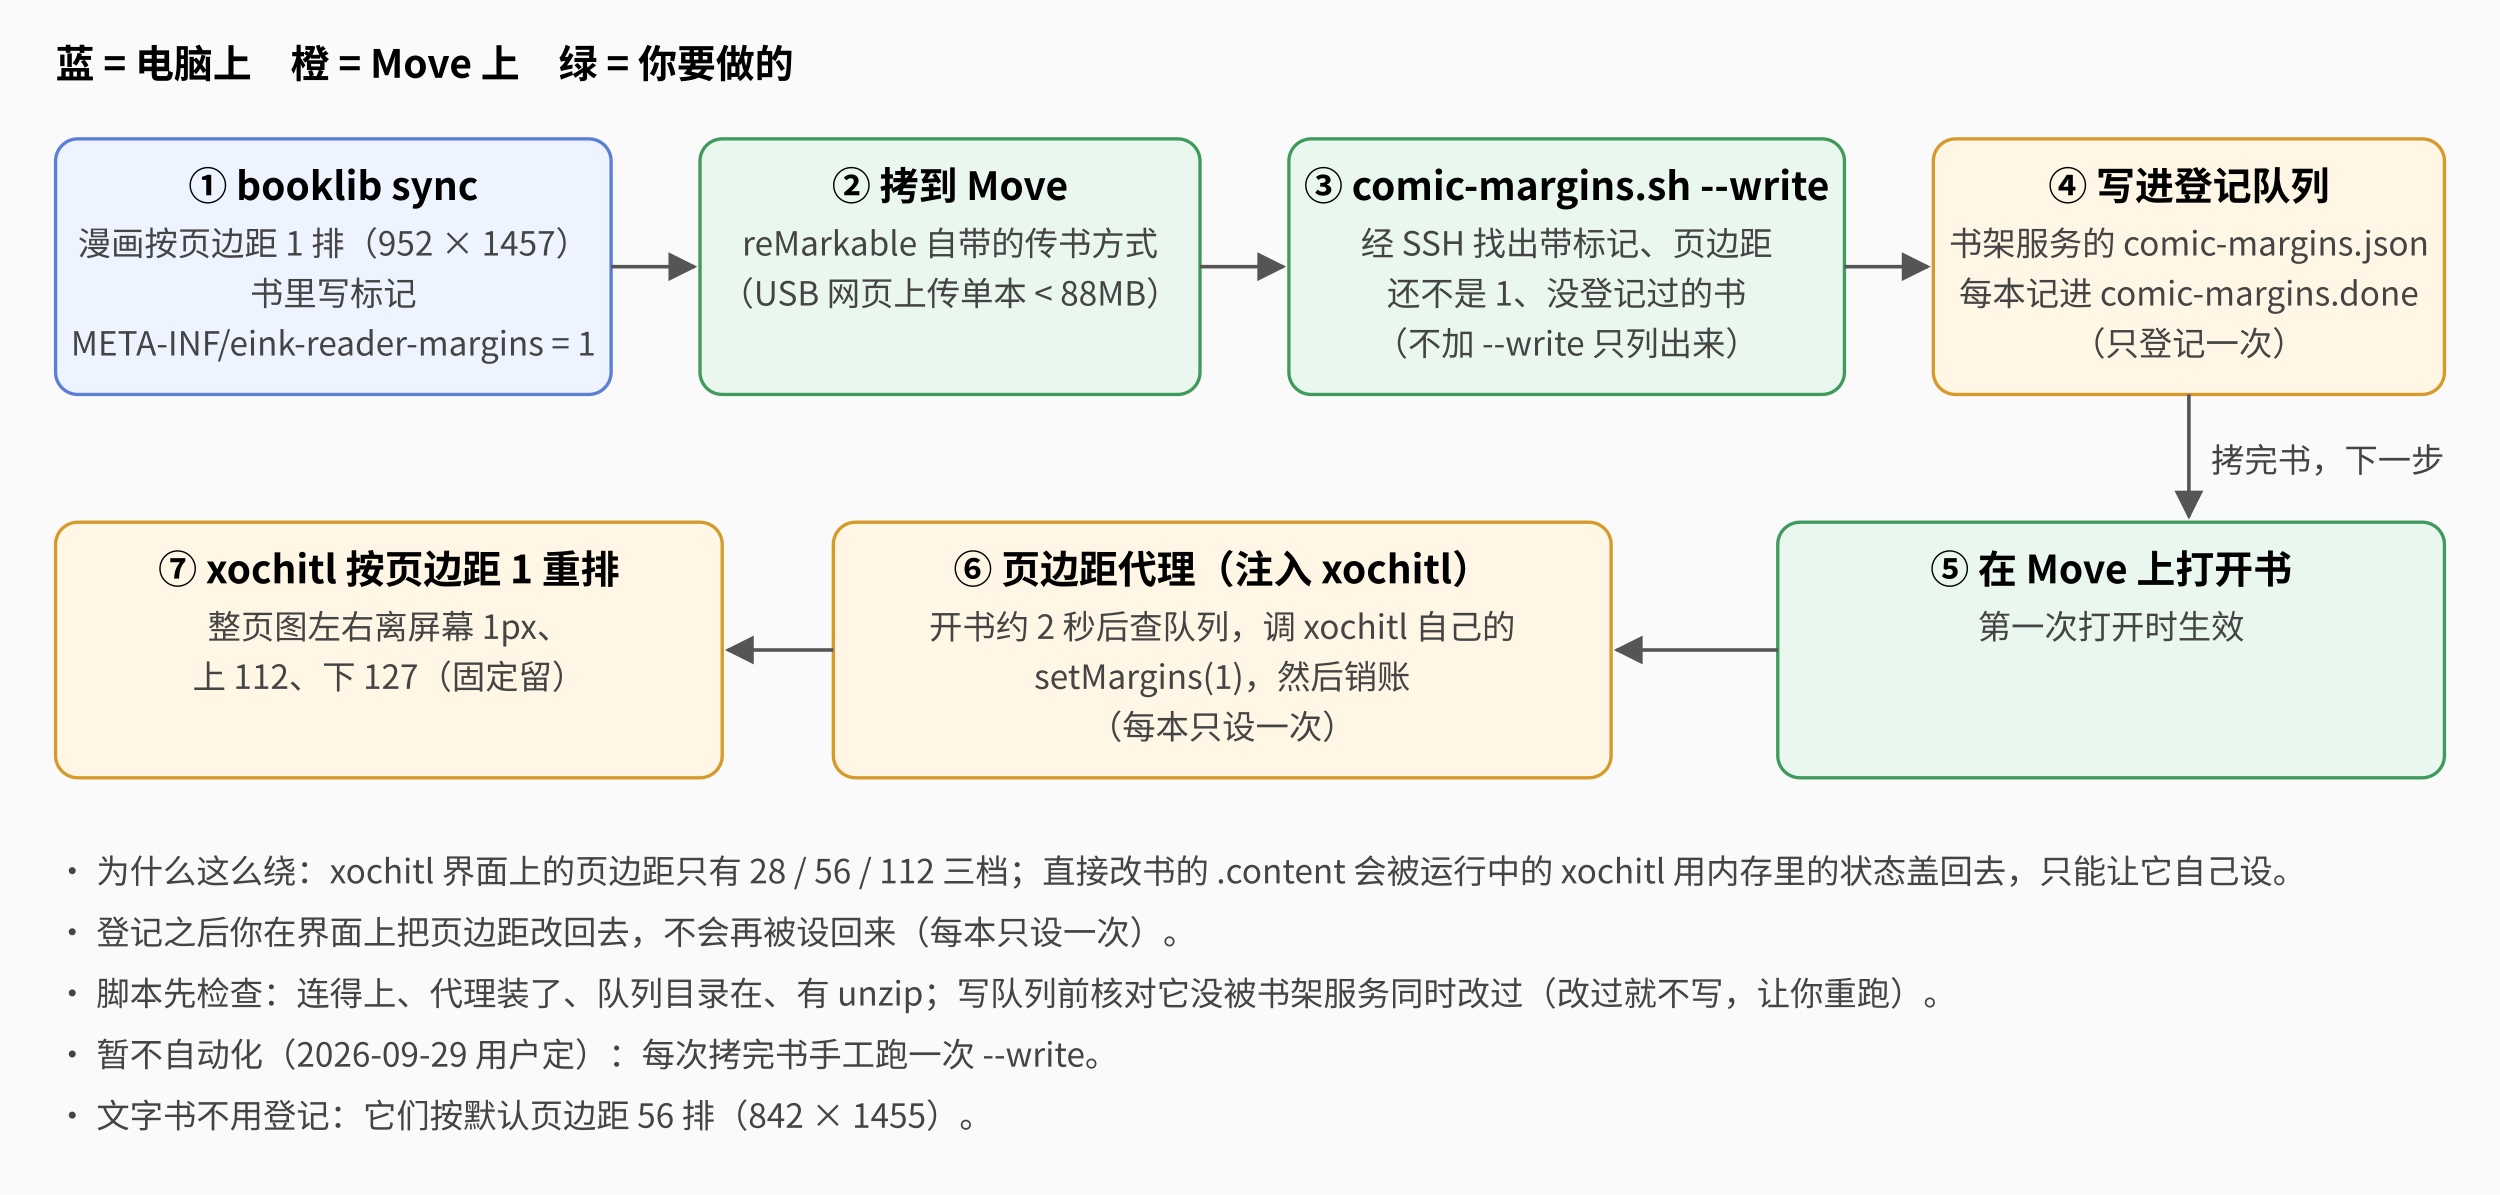
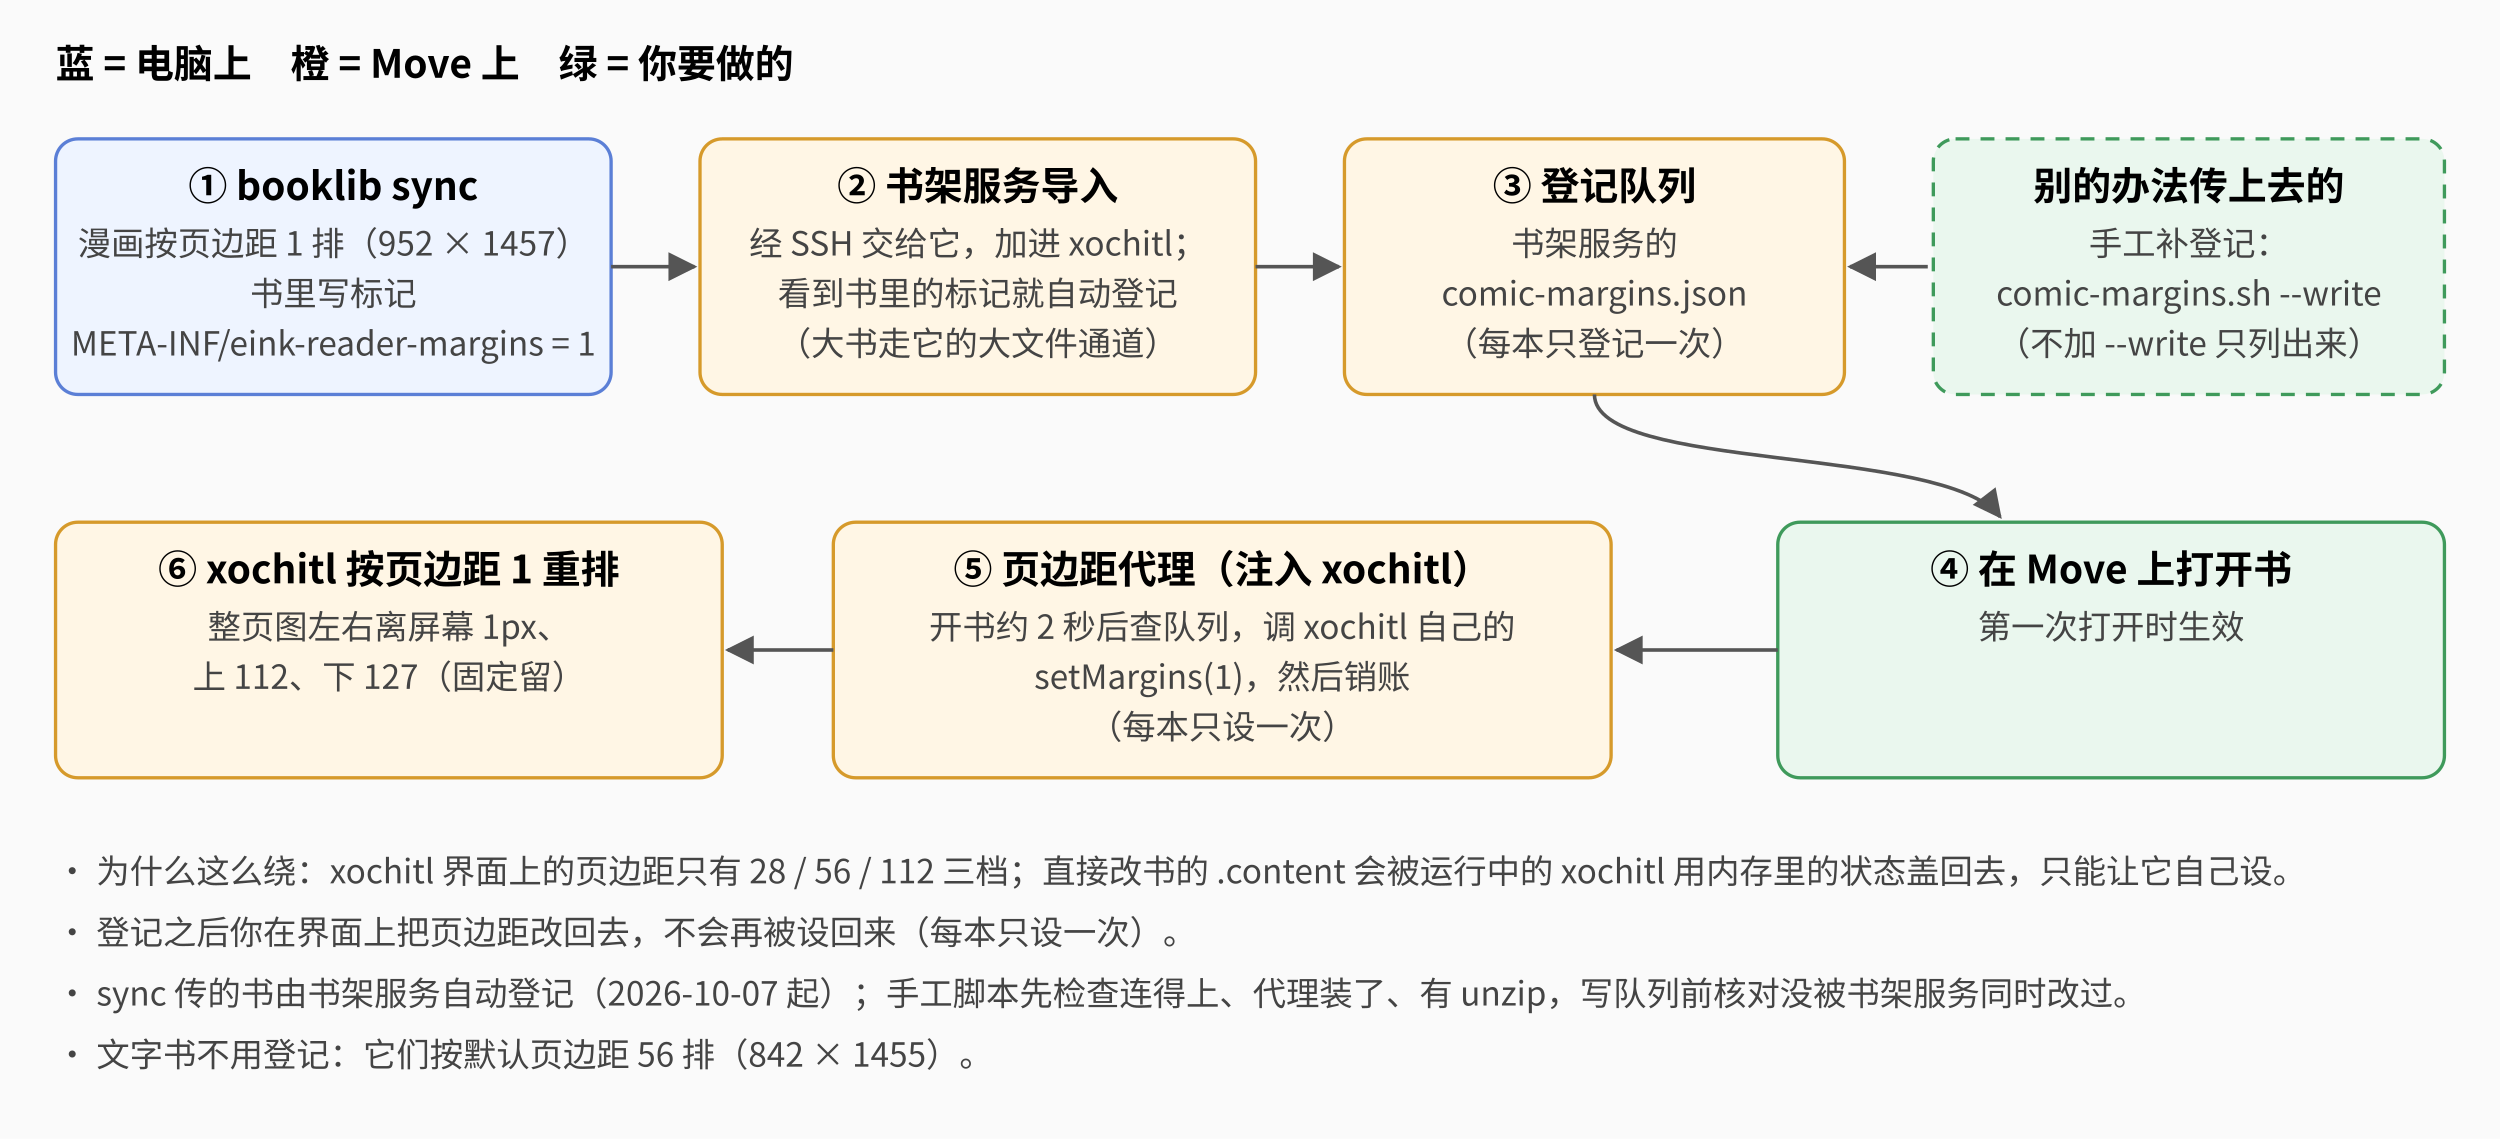
- <svg xmlns="http://www.w3.org/2000/svg" viewBox="0 0 900 430" font-family="'Noto Sans CJK SC','PingFang SC','Microsoft YaHei',sans-serif" font-size="13">
+ <svg xmlns="http://www.w3.org/2000/svg" viewBox="0 0 900 410" font-family="'Noto Sans CJK SC','PingFang SC','Microsoft YaHei',sans-serif" font-size="13">
  <defs>
    <marker id="a" viewBox="0 0 10 10" refX="9" refY="5" markerWidth="8" markerHeight="8" orient="auto">
      <path d="M0 0L10 5L0 10z" fill="#555" />
    </marker>
    <style>
      .pc{fill:#eef4ff;stroke:#5b7fd6;stroke-width:1.2}
      .mv{fill:#fff6e5;stroke:#d69a2b;stroke-width:1.2}
      .you{fill:#eaf7ee;stroke:#3f9a5b;stroke-width:1.2}
      .h{font-weight:bold;font-size:14px}
      .s{font-size:12px;fill:#444}
      .l{stroke:#555;stroke-width:1.3;fill:none}
    </style>
  </defs>
-   <rect width="900" height="430" fill="#fafafa" />
+   <rect width="900" height="410" fill="#fafafa" />
  <text x="20" y="28" class="h">蓝 = 电脑上　橙 = Move 上　绿 = 你要做的</text>
  <rect class="pc" x="20" y="50" width="200" height="92" rx="8" />
  <text x="120" y="72" text-anchor="middle" class="h">① booklib sync</text>
  <text x="120" y="92" text-anchor="middle" class="s">漫画按页边距 1 排（952 × 1457）</text>
  <text x="120" y="110" text-anchor="middle" class="s">书里写标记</text>
  <text x="120" y="128" text-anchor="middle" class="s">META-INF/eink-reader-margins = 1</text>
  <path class="l" d="M220 96 L250 96" marker-end="url(#a)" />
-   <rect class="you" x="252" y="50" width="180" height="92" rx="8" />
-   <text x="342" y="72" text-anchor="middle" class="h">② 拷到 Move</text>
-   <text x="342" y="92" text-anchor="middle" class="s">reMarkable 自带的传书方式</text>
-   <text x="342" y="110" text-anchor="middle" class="s">（USB 网页上传单本 &lt; 88MB）</text>
-   <path class="l" d="M432 96 L462 96" marker-end="url(#a)" />
-   <rect class="you" x="464" y="50" width="200" height="92" rx="8" />
-   <text x="564" y="72" text-anchor="middle" class="h">③ comic-margins.sh --write</text>
-   <text x="564" y="92" text-anchor="middle" class="s">经 SSH 找出带标记、页边距</text>
-   <text x="564" y="110" text-anchor="middle" class="s">还不是 1、没登记过的书</text>
-   <text x="564" y="128" text-anchor="middle" class="s">（不加 --write 只列出来）</text>
-   <path class="l" d="M664 96 L694 96" marker-end="url(#a)" />
-   <rect class="mv" x="696" y="50" width="184" height="92" rx="8" />
-   <text x="788" y="72" text-anchor="middle" class="h">④ 写进登记队列</text>
-   <text x="788" y="92" text-anchor="middle" class="s">书架服务的 comic-margins.json</text>
-   <text x="788" y="110" text-anchor="middle" class="s">每本记进 comic-margins.done</text>
-   <text x="788" y="128" text-anchor="middle" class="s">（只登记一次）</text>
-   <path class="l" d="M788 142 L788 186" marker-end="url(#a)" />
-   <text x="796" y="170" class="s">拷完书，下一步</text>
+   <rect class="mv" x="252" y="50" width="200" height="92" rx="8" />
+   <text x="352" y="72" text-anchor="middle" class="h">② 书架服务导入</text>
+   <text x="352" y="92" text-anchor="middle" class="s">经 SSH 交给它，加进 xochitl；</text>
+   <text x="352" y="110" text-anchor="middle" class="s">看到书里的标记就自动登记</text>
+   <text x="352" y="128" text-anchor="middle" class="s">（大书走它的大文件通道）</text>
+   <path class="l" d="M452 96 L482 96" marker-end="url(#a)" />
+   <rect class="mv" x="484" y="50" width="180" height="92" rx="8" />
+   <text x="574" y="72" text-anchor="middle" class="h">③ 登记队列</text>
+   <text x="574" y="92" text-anchor="middle" class="s">书架服务的</text>
+   <text x="574" y="110" text-anchor="middle" class="s">comic-margins.json</text>
+   <text x="574" y="128" text-anchor="middle" class="s">（每本只登记一次）</text>
+   <path class="l" d="M694 96 L666 96" marker-end="url(#a)" />
+   <rect class="you" x="696" y="50" width="184" height="92" rx="8" stroke-dasharray="5 4" />
+   <text x="788" y="72" text-anchor="middle" class="h">别的办法传上去的</text>
+   <text x="788" y="92" text-anchor="middle" class="s">手工补登记：</text>
+   <text x="788" y="110" text-anchor="middle" class="s">comic-margins.sh --write</text>
+   <text x="788" y="128" text-anchor="middle" class="s">（不加 --write 只列出来）</text>
+   <path class="l" d="M574 142 C574 170 700 160 720 186" marker-end="url(#a)" />
  <rect class="you" x="640" y="188" width="240" height="92" rx="8" />
-   <text x="760" y="210" text-anchor="middle" class="h">⑤ 在 Move 上打开书</text>
+   <text x="760" y="210" text-anchor="middle" class="h">④ 在 Move 上打开书</text>
  <text x="760" y="230" text-anchor="middle" class="s">第一次打开时生效</text>
  <path class="l" d="M640 234 L582 234" marker-end="url(#a)" />
  <rect class="mv" x="300" y="188" width="280" height="92" rx="8" />
-   <text x="440" y="210" text-anchor="middle" class="h">⑥ 页边距代理（注入 xochitl）</text>
+   <text x="440" y="210" text-anchor="middle" class="h">⑤ 页边距代理（注入 xochitl）</text>
  <text x="440" y="230" text-anchor="middle" class="s">开书约 2 秒后查队列，调 xochitl 自己的</text>
  <text x="440" y="248" text-anchor="middle" class="s">setMargins(1)，然后销账</text>
  <text x="440" y="266" text-anchor="middle" class="s">（每本只设一次）</text>
  <path class="l" d="M300 234 L262 234" marker-end="url(#a)" />
  <rect class="mv" x="20" y="188" width="240" height="92" rx="8" />
-   <text x="140" y="210" text-anchor="middle" class="h">⑦ xochitl 按页边距 1 重排</text>
+   <text x="140" y="210" text-anchor="middle" class="h">⑥ xochitl 按页边距 1 重排</text>
  <text x="140" y="230" text-anchor="middle" class="s">整页图左右离屏幕 1px、</text>
  <text x="140" y="248" text-anchor="middle" class="s">上 112、下 127（固定留）</text>
  <g class="s">
    <text x="20" y="318">· 为什么这么绕：xochitl 界面上的页边距只有 28 / 56 / 112 三档；直接改书的 .content 会被运行中的 xochitl 用内存里的状态盖回去，只能让它自己设。</text>
    <text x="20" y="340">· 登记之后你在界面上把页边距改回去，不会再被设回来（每本只设一次）。</text>
-     <text x="20" y="362">· 脚本先检查：连得上、代理装了、队列目录在、有 unzip；写队列前核对它没被书架服务同时改过（改过就不写，让你重跑）。</text>
-     <text x="20" y="384">· 暂不自动化（2026-09-29 用户定）：每次拷完书手工跑一次 --write。</text>
-     <text x="20" y="406">· 文字书不用登记：它们按默认页边距 56 排（842 × 1455）。</text>
+     <text x="20" y="362">· sync 传的书由书架服务自动登记（2026-10-07 起）；手工脚本先检查连得上、代理装了、有 unzip，写队列前核对没被书架服务同时改过。</text>
+     <text x="20" y="384">· 文字书不用登记：它们按默认页边距 56 排（842 × 1455）。</text>
  </g>
</svg>
